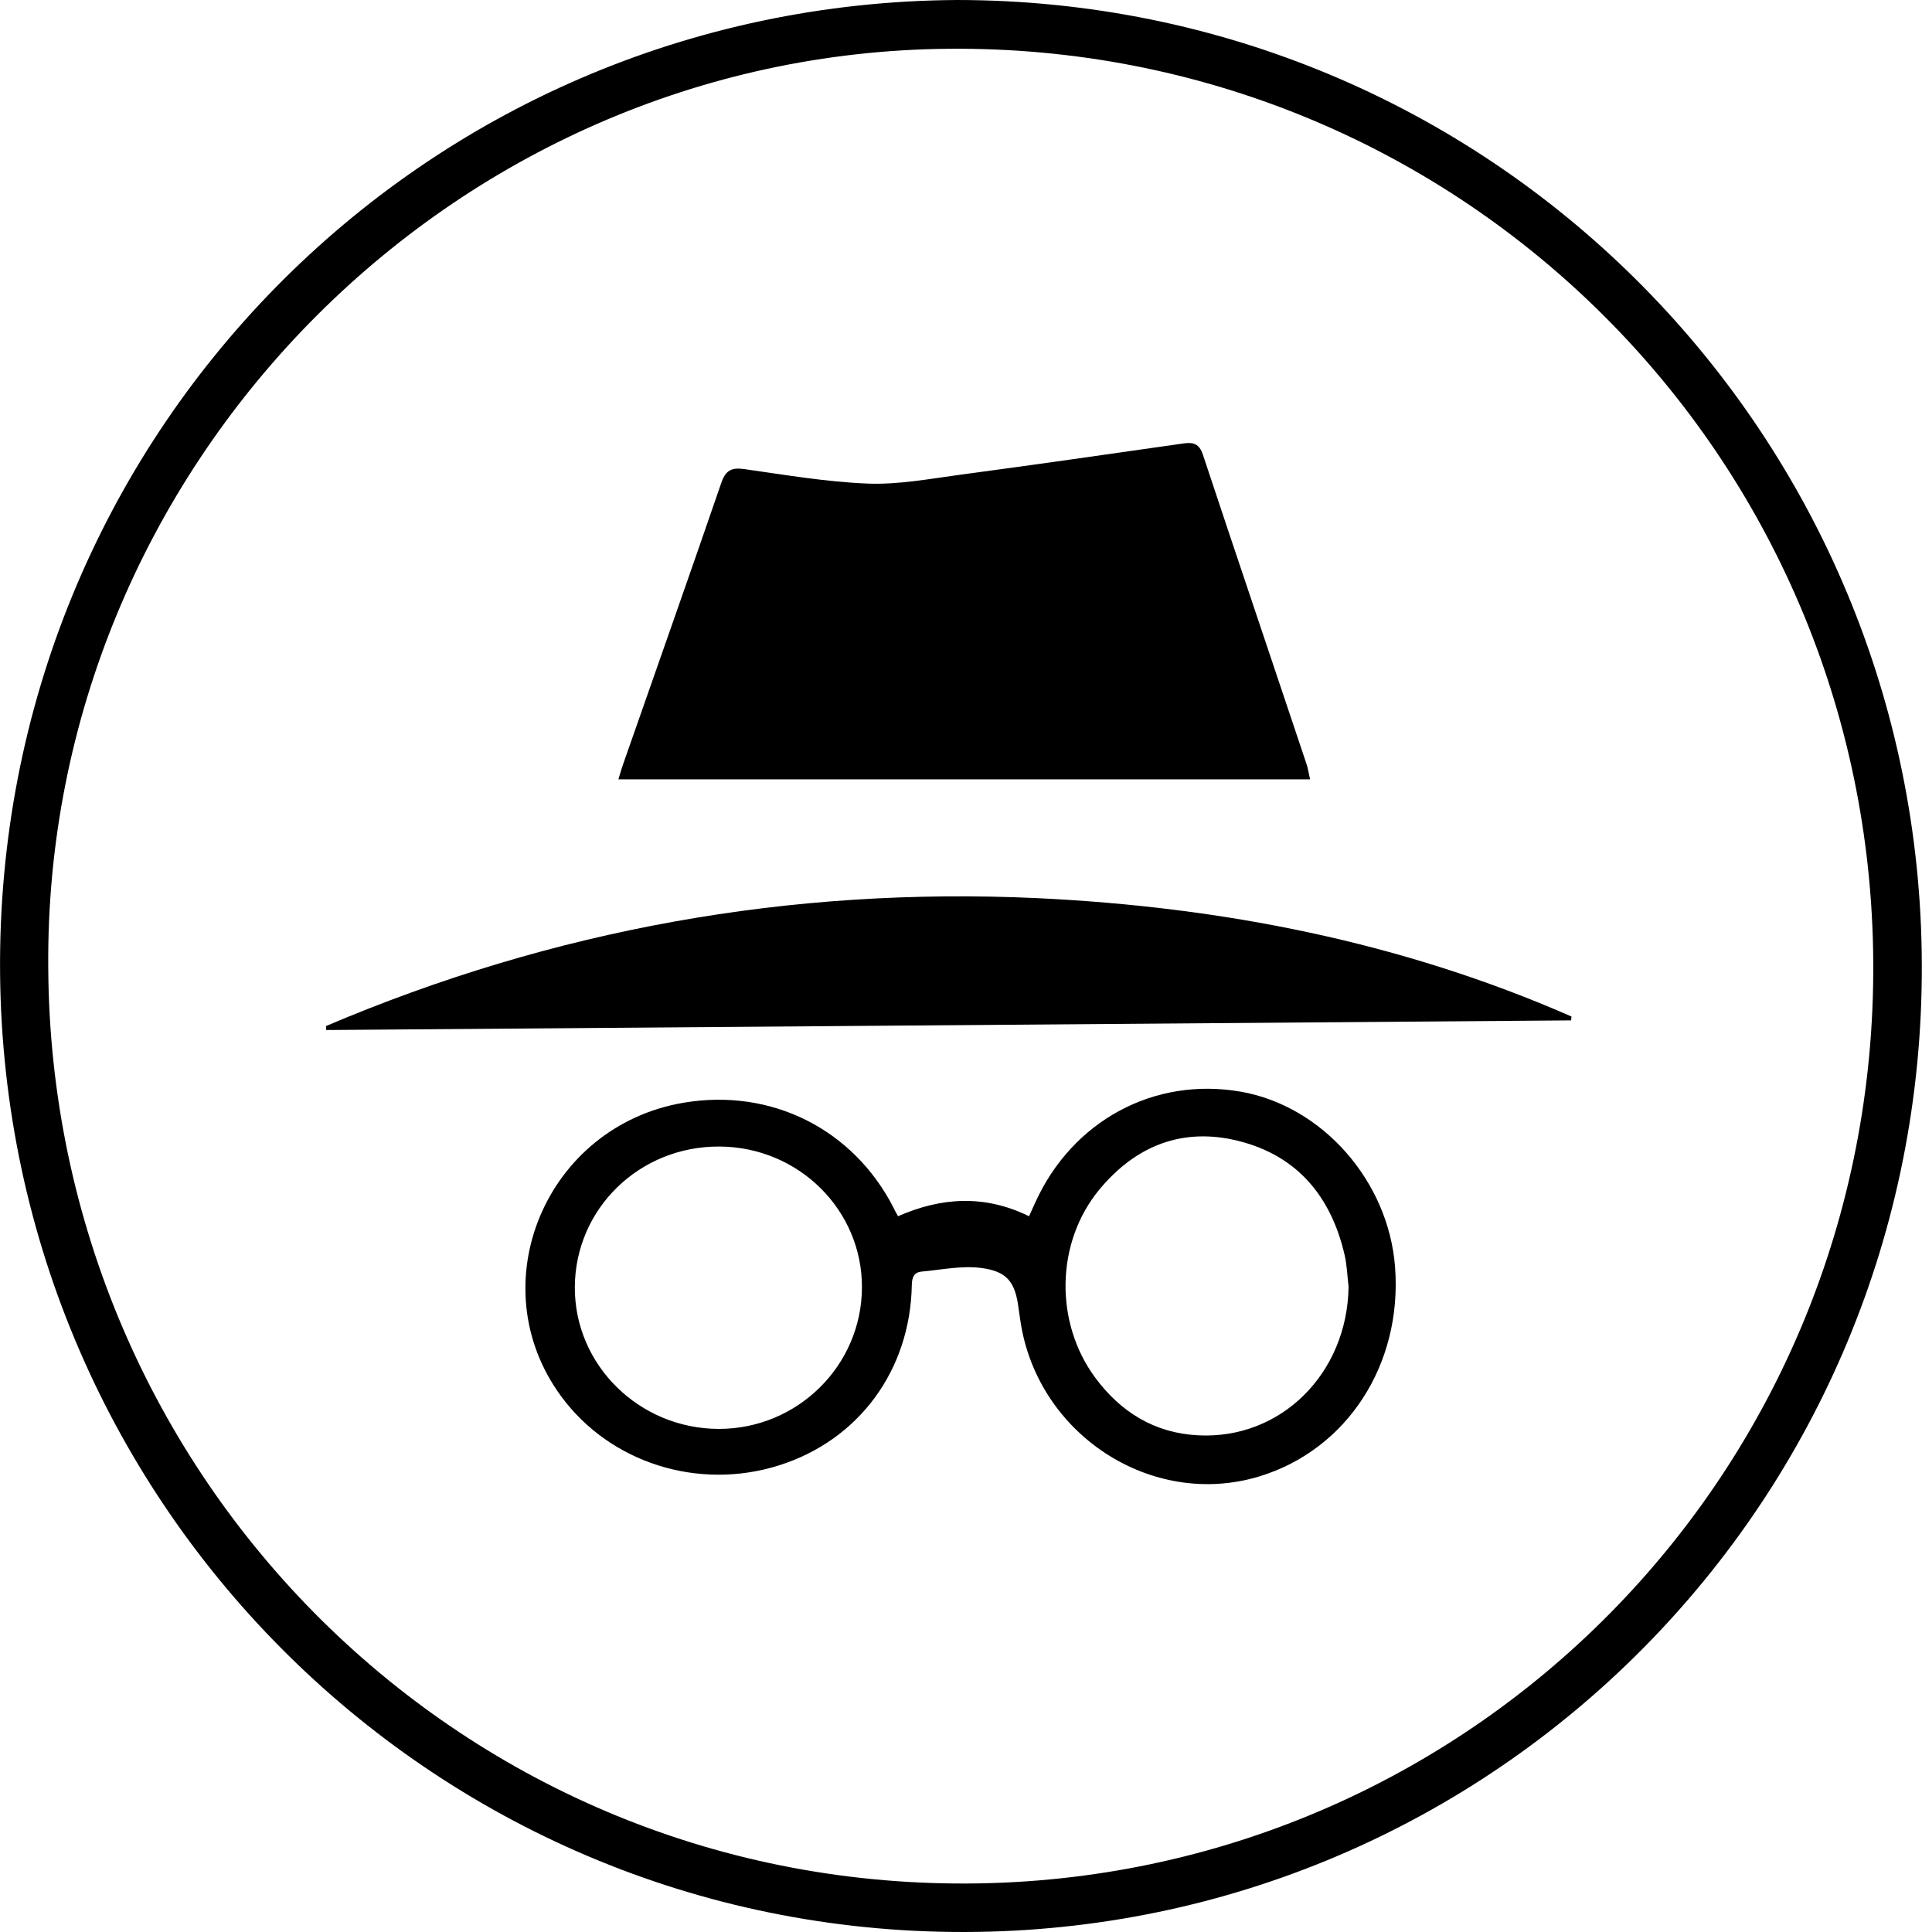
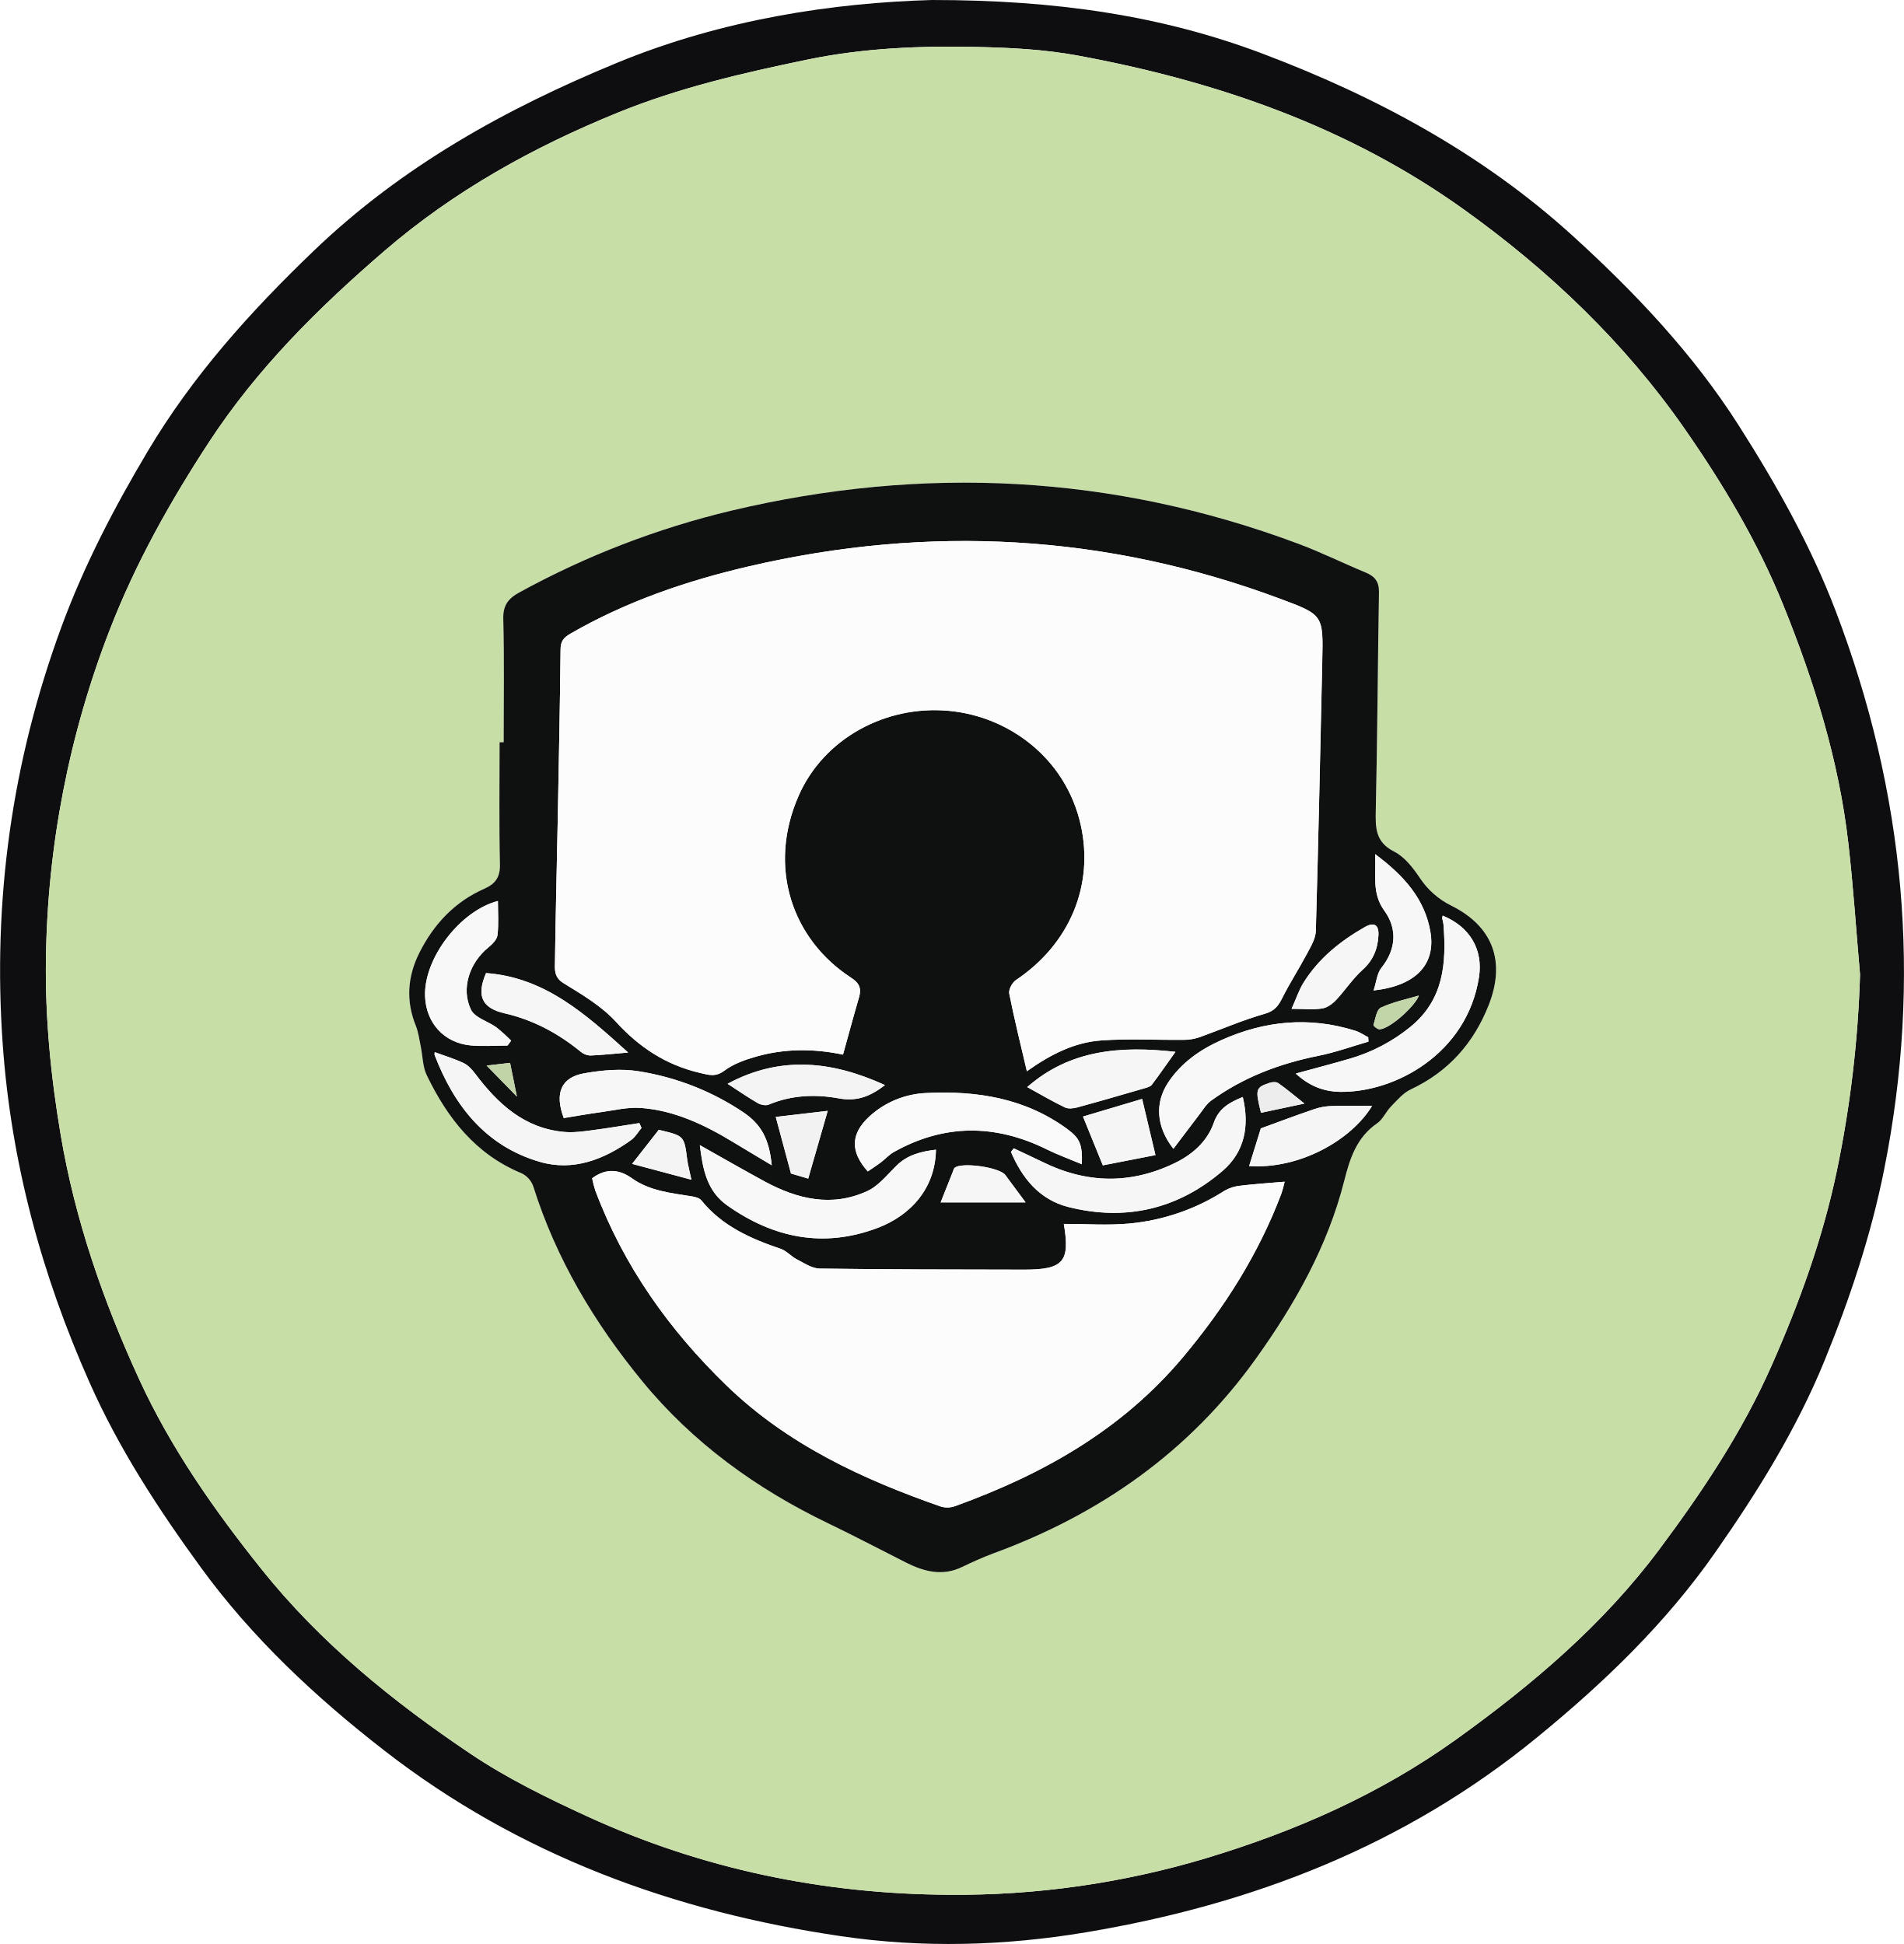
- <svg xmlns="http://www.w3.org/2000/svg" id="Слой_1" data-name="Слой 1" viewBox="0 0 693.45 697.15">
-   <path d="M501,148.06c191.76.1,345.16,153.83,348.16,343.45,3.08,194.27-150.49,350.8-340.68,353.66-193.7,2.91-350.93-152.77-352.71-345.79C154,305.85,308.05,149.29,501,148.06ZM173.15,497.24c1,184.15,150.19,333.79,336.17,330.42,180.12-3.27,325.84-151.48,322.3-337-3.49-182.14-151.8-326.59-333.51-325C318.35,167.15,171.64,316.8,173.15,497.24Z" transform="translate(-155.74 -148.06)" />
-   <path d="M628.46,429.28H378.89c.48-1.59.95-3.32,1.53-5,11.88-34,23.87-67.88,35.56-101.89,1.57-4.59,3.66-5.72,8.32-5.06,14.83,2.09,29.7,4.65,44.62,5.23,11,.42,22.16-1.7,33.19-3.18,26.9-3.6,53.76-7.45,80.63-11.3,3.63-.52,5.75.12,7.06,4.08,12.37,37.3,25,74.53,37.44,111.78C627.7,425.3,627.89,426.75,628.46,429.28Z" transform="translate(-155.74 -148.06)" />
-   <path d="M273.38,518.3q123-52.32,256.68-46.15c66.65,3.18,131.33,15.79,192.72,42.71l-.12,1.4-449.2,3.48Z" transform="translate(-155.74 -148.06)" />
-   <path d="M479.79,586.93c15.59-6.85,31.19-7.87,47.27,0,.78-1.73,1.51-3.33,2.23-4.94,13.41-29.54,42.94-45.46,74.18-40,29.48,5.17,53.33,32.29,55.66,63.31,2.65,35.1-17.34,65.9-49,75.52-38.81,11.78-80.17-15.17-86.2-56.17-.22-1.49-.46-3-.65-4.45-1.19-9.48-4.08-13.48-13.81-14.64-6.9-.83-14.1.7-21.15,1.34-2.81.26-3.52,2.09-3.57,4.91-.55,30.73-19.18,55.94-47.87,65-29.1,9.23-60.95-.84-78.62-24.85-29.61-40.21-5.68-97.56,44.21-106,31.62-5.32,61.21,9.54,75.74,38C478.66,585,479.17,585.81,479.79,586.93Zm162.56,25.41c-.45-3.79-.57-7.66-1.41-11.36-4.83-21-16.94-35.84-38.23-41.2-20.23-5.09-37.19,1.69-50.3,17.55-15.75,19.06-16.23,47.88-1.47,67.86,9.21,12.45,21.47,20,37.07,20.79C618,667.58,641.94,643.58,642.35,612.34Zm-175.59.44c.18-28-22.78-50.84-51.39-51-28.86-.18-52.09,22.4-52.21,50.75-.12,28.1,23.25,51.1,51.95,51.14C443.46,663.69,466.58,640.91,466.76,612.78Z" transform="translate(-155.74 -148.06)" />
+ <svg xmlns="http://www.w3.org/2000/svg" id="Слой_1" data-name="Слой 1" viewBox="0 0 971.77 992.43">
+   <defs>
+     <style>.cls-1{fill:#0e0e10;}.cls-2{fill:#c8dea7;}.cls-3{fill:#0f1010;}.cls-4{fill:#fcfcfc;}.cls-5{fill:#f9f8f9;}.cls-6{fill:#f8f8f8;}.cls-7{fill:#f9f9f9;}.cls-8{fill:#f7f6f7;}.cls-9{fill:#f7f7f7;}.cls-10{fill:#f8f7f8;}.cls-11{fill:#f5f5f5;}.cls-12{fill:#f6f6f6;}.cls-13{fill:#f6f5f6;}.cls-14{fill:#f5f4f5;}.cls-15{fill:#f3f2f3;}.cls-16{fill:#f5f4f4;}.cls-17{fill:#eeeded;}.cls-18{fill:#c2d5a8;}.cls-19{fill:#c1d4a7;}</style>
+   </defs>
+   <path class="cls-1" d="M494,6.38c63.17,0,117.16,7.92,168.69,27.38,57.86,21.85,112.08,51,158.16,92.88,31.91,29,61.65,60.42,84.94,97,19.13,30.07,36.65,61.12,49.42,94.6C990.57,411,999.47,506,979.94,603.55c-6.71,33.56-17.44,65.69-30.34,97.3-14.28,35-34,66.74-55.56,97.64-25.45,36.54-57,66.87-91.28,94.89-67.28,55.07-145,85.21-230.07,99.44-41.84,7-83.57,8.11-125.09,2-85.22-12.47-164.46-41.41-233.07-94.73-35-27.17-67.46-57.45-93.72-93.53C99.13,776.79,79,745.93,64,712.12c-24.45-55-40-112.31-44.29-172.49-5.22-73.18,4.56-144.18,29.93-213.14,11.57-31.47,26.91-60.87,44-89.61,23-38.69,52.6-71.58,84.91-102.55,44.82-43,97.63-72.35,154.58-95.84C387.38,16.1,444,7.8,494,6.38ZM967.66,503.9c-2-22.42-3.42-44.91-6-67.27-4.85-42.25-17.45-82.49-33.34-121.75-13-32-30.65-61.54-50.25-89.69-30.6-43.94-69-80.6-112.43-111.73C706.48,71,639.24,47.83,568.3,34.72c-16.83-3.11-34.22-4-51.39-4.37-28.95-.63-57.71.51-86.43,6.44-33,6.81-65.66,14.39-96.87,27.1-43.18,17.57-83.5,39.91-119.11,70.6-33.69,29-64.92,60-89.43,97.45-19.89,30.41-37.49,61.78-50.69,95.79a481.63,481.63,0,0,0-32.62,167.9c-.48,30.21,2.46,60.21,7.52,90.13,7.37,43.58,21.71,84.76,40,124.64,16.17,35.24,38.35,66.89,62.44,97,30,37.62,67.18,67.74,106.88,94.4,18.59,12.48,39.05,22.49,59.48,31.87,58.44,26.83,120.23,39.61,184.4,40a443.45,443.45,0,0,0,131.27-18.62c45.73-13.79,88.8-32.69,127.83-60.72,38.8-27.87,74.81-58.39,103.6-96.94,22-29.51,42.31-59.88,57.29-93.76,14.21-32.13,26.09-64.87,33.3-99.29A575.57,575.57,0,0,0,967.66,503.9Z" transform="translate(-18.31 -6.38)" />
+   <path class="cls-2" d="M967.66,503.9a575.57,575.57,0,0,1-11.88,100.45c-7.21,34.42-19.09,67.16-33.3,99.29-15,33.88-35.25,64.25-57.29,93.76-28.79,38.55-64.8,69.07-103.6,96.94-39,28-82.1,46.93-127.83,60.72a443.45,443.45,0,0,1-131.27,18.62c-64.17-.36-126-13.14-184.4-40-20.43-9.38-40.89-19.39-59.48-31.87-39.7-26.66-76.84-56.78-106.88-94.4-24.09-30.15-46.27-61.8-62.44-97-18.3-39.88-32.64-81.06-40-124.64-5.06-29.92-8-59.92-7.52-90.13a481.63,481.63,0,0,1,32.62-167.9c13.2-34,30.8-65.38,50.69-95.79,24.51-37.47,55.74-68.41,89.43-97.45,35.61-30.69,75.93-53,119.11-70.6,31.21-12.71,63.87-20.29,96.87-27.1,28.72-5.93,57.48-7.07,86.43-6.44,17.17.37,34.56,1.26,51.39,4.37C639.24,47.83,706.48,71,765.65,113.46c43.39,31.13,81.83,67.79,112.43,111.73,19.6,28.15,37.3,57.7,50.25,89.69,15.89,39.26,28.49,79.5,33.34,121.75C964.24,459,965.7,481.48,967.66,503.9ZM275.38,385.29h-2.06c0,20.76-.3,41.54.17,62.3.15,6.65-2.31,10-8.05,12.52-15.12,6.67-25.81,18.16-33.1,32.73-6,12-7,24.42-1.79,37.15,1.34,3.32,1.78,7,2.52,10.58,1,4.94,1,10.39,3.1,14.78,10.6,21.9,25,40.33,48.41,50a11.77,11.77,0,0,1,5.91,6.61c11.67,37,31.24,69.8,55.63,99.51,25.82,31.47,58.25,54.93,94.92,72.58,13.34,6.42,26.45,13.34,39.67,20,9.23,4.65,18.61,7.14,28.67,2.28,5.13-2.48,10.34-4.88,15.69-6.84,54.59-20,100.25-51.9,134.35-99.63,20-27.92,36.6-57.38,45.06-90.92,2.86-11.31,6.36-22,16.74-29.12,2.93-2,4.47-5.93,7.06-8.57,3.12-3.19,6.22-6.91,10.11-8.74,19.16-9,32.08-23.58,39.74-43,8.75-22.16,2.29-40.09-18.88-50.71a41.1,41.1,0,0,1-16.31-14.33c-3.46-5.12-7.75-10.66-13-13.33-9.68-4.9-9.62-12.25-9.42-21.21.83-37.09,1-74.19,1.63-111.28.09-5.31-2.12-8.08-6.77-10-11.63-4.82-23-10.43-34.74-14.82-94.62-35.27-191.11-40-289.1-16.76a434.82,434.82,0,0,0-108.06,41.69c-5.74,3.13-8.46,6.56-8.28,13.58C275.73,343.32,275.38,364.31,275.38,385.29Z" transform="translate(-18.31 -6.38)" />
+   <path class="cls-3" d="M275.38,385.29c0-21,.35-42-.2-62.94-.18-7,2.54-10.45,8.28-13.58a434.82,434.82,0,0,1,108.06-41.69c98-23.24,194.48-18.51,289.1,16.76,11.78,4.39,23.11,10,34.74,14.82,4.65,1.92,6.86,4.69,6.77,10-.63,37.09-.8,74.19-1.63,111.28-.2,9-.26,16.31,9.42,21.21,5.27,2.67,9.56,8.21,13,13.33a41.1,41.1,0,0,0,16.31,14.33c21.17,10.62,27.63,28.55,18.88,50.71-7.66,19.42-20.58,34-39.74,43-3.89,1.83-7,5.55-10.11,8.74-2.59,2.64-4.13,6.56-7.06,8.57-10.38,7.11-13.88,17.81-16.74,29.12-8.46,33.54-25.1,63-45.06,90.92-34.1,47.73-79.76,79.63-134.35,99.63-5.35,2-10.56,4.36-15.69,6.84-10.06,4.86-19.44,2.37-28.67-2.28-13.22-6.67-26.33-13.59-39.67-20-36.67-17.65-69.1-41.11-94.92-72.58-24.39-29.71-44-62.47-55.63-99.51a11.77,11.77,0,0,0-5.91-6.61c-23.46-9.66-37.81-28.09-48.41-50-2.13-4.39-2.07-9.84-3.1-14.78-.74-3.55-1.18-7.26-2.52-10.58-5.16-12.73-4.2-25.17,1.79-37.15,7.29-14.57,18-26.06,33.1-32.73,5.74-2.53,8.2-5.87,8.05-12.52-.47-20.76-.17-41.54-.17-62.3Zm267,168c12.24-8.72,24.46-14.84,38.2-15.79,13.9-1,27.91-.15,41.88-.29a24.82,24.82,0,0,0,8-1.32c11.16-4,22.06-8.77,33.42-12,5.11-1.46,7-4.21,9-8.31,3.83-7.59,8.48-14.77,12.46-22.29,2-3.69,4.42-7.73,4.53-11.67,1.33-46,2.25-91.95,3.29-137.93.53-23.37.56-23.42-21.5-31.65C583,279,492.45,274.08,400.42,295.52c-31.81,7.41-62.55,17.92-91,34.36-3.43,2-5,3.89-5,8.05-.3,28.71-.89,57.42-1.43,86.13-.47,24.27-1.08,48.54-1.42,72.81-.06,4.16-.73,8.28,4.38,11.43,9.39,5.79,19.34,11.62,26.65,19.63,12,13.16,25.66,22.12,42.95,26.16,4.64,1.08,8,2.23,12.56-1.19s10.72-5.61,16.47-7.22c14.32-4,28.94-4.06,44-.92,2.79-10,5.37-19.68,8.17-29.24,1.36-4.65.12-7.32-4.16-10.1-29.84-19.41-42.82-56.17-26.58-93,12.76-28.91,44.11-46.2,76.67-43.16,30.74,2.87,59.62,24.33,67.22,58.2,6.84,30.5-5.29,60.62-33.07,79.25-1.91,1.28-3.82,4.86-3.41,6.91C536,526.61,539.2,539.45,542.42,553.29Zm-221.88,54.6a57.23,57.23,0,0,0,1.66,6.3c14.43,38.48,37.71,71.2,67,99.54,31,30,69.26,47.8,109.46,61.8a11.91,11.91,0,0,0,7.38-.33c44.65-16.18,84.89-38.77,116.09-75.94,21.25-25.32,38.55-52.63,50.23-83.51a62.2,62.2,0,0,0,1.67-6.09c-7.86.68-15.1,1.15-22.28,2a20.47,20.47,0,0,0-8.33,2.55A108.31,108.31,0,0,1,594.94,631c-11.14,1.06-22.48.2-33.67.2,3.3,19.26-.13,23.39-20.2,23.36-34.78-.06-69.56-.06-104.33-.54-3.94,0-7.95-2.78-11.71-4.7-2.91-1.48-5.23-4.35-8.23-5.37-15.41-5.23-30-11.65-40.55-24.79-1-1.19-3.08-1.77-4.75-2-10.67-1.73-21.5-2.69-30.76-9.3C334.37,603.29,327.64,602.61,320.54,607.89ZM496,593.31c-7.51.88-14.42,2.58-20.07,8.11-4.72,4.63-9.16,10.35-14.92,13-18.08,8.34-35.66,4.17-52.4-4.9-10.75-5.83-21.34-11.94-33.07-18.53,1.47,12.61,3.69,23.51,13.95,30.77,23.58,16.68,49.13,21.86,76.61,11.54C483.31,626.82,495.73,612.78,496,593.31Zm220.79-55.16c0-.76-.08-1.51-.13-2.26-2.18-1.12-4.26-2.58-6.58-3.31-23.48-7.39-46.37-5.16-68.6,4.87-10.76,4.86-20.27,11.49-26.92,21.53-6.83,10.32-6.21,22.53,2.67,33.85,4.65-6.14,9-11.94,13.39-17.68,1.81-2.35,3.39-5.09,5.71-6.78,16.45-12,35-19,54.9-23C699.83,543.66,708.23,540.61,716.74,538.15ZM570.49,600.74c.3-10-.91-13.12-7.23-17.8-21.45-15.86-46.17-19.84-72-18.57a45.69,45.69,0,0,0-29.21,11.94c-9.61,8.85-9.95,17.92-.85,28.1,2.24-1.54,4.57-3,6.78-4.7s4.09-3.85,6.46-5.18c25.7-14.43,51.69-14.37,78-1.43C558,595.85,563.89,598,570.49,600.74Zm-34.76-8.13-1.45,1.85c5.74,13.46,14.57,24.39,29.26,28.11,29.16,7.38,55.85,1.18,78.68-18.36,11.29-9.66,13.92-22.86,10.38-37.79-6.93,2.84-12.24,5.82-14.8,13.17-3.37,9.66-10.9,16.23-20,20.62-22.45,10.86-44.93,10.44-67.27-.56C545.65,597.23,540.67,595,535.73,592.61Zm143.9-38.17c6.87,6.26,14.08,9.23,22.81,9.34,27.82.37,64.58-19.41,70.72-58.46,2.22-14.16-4.58-25.77-18.49-31.5a4,4,0,0,0-.27,1.31c.17,1.14.59,2.26.67,3.41,1.5,19.57.14,38.05-16.72,51.92a87.81,87.81,0,0,1-31.9,16.61C697.74,549.59,689,551.89,679.63,554.44ZM412.2,601.26c-1.27-13.4-5.4-20.83-14.31-26.92a132.79,132.79,0,0,0-53.55-21.06c-9-1.49-18.65-.59-27.7,1-11.88,2-15.4,10.08-10.59,22.88,6.11-1,12.45-2.1,18.84-3,6.85-.92,13.83-2.69,20.6-2.17,17.32,1.31,32.65,8.72,47.3,17.62C398.92,593.35,405.1,597,412.2,601.26Zm-66.46-19.07c-.37-.82-.74-1.64-1.1-2.47-8.19,1.26-16.36,2.66-24.57,3.72-4.58.6-9.3,1.22-13.86.8-20.27-1.85-33.75-14.3-45.31-29.65-1.6-2.13-3.59-4.36-5.9-5.47-4.73-2.25-9.81-3.76-14.77-5.59a2.63,2.63,0,0,0-.1,1.42c10,26.06,26.18,46.6,53.82,54.6,16.83,4.87,32.59-1.15,46.55-11.22C342.62,586.8,344,584.26,345.74,582.19Zm-68.42-42,1.86-2.5a88.63,88.63,0,0,0-7.49-6.78c-4.32-3.14-11-4.91-13-9-5.28-10.9-.66-24.08,8.86-31.82,2-1.62,4.4-4,4.66-6.29.67-5.72.22-11.57.22-17.43-19.32,5-37.8,29.24-37.19,48.48.43,13.69,9.6,23.94,23.26,25.26C264.74,540.65,271.06,540.15,277.32,540.15Zm340.94,3.19c-27.72-3.11-53.75-1.25-75.64,18,6.64,3.64,12.79,7.27,19.19,10.36,1.73.84,4.35.54,6.36,0,11.37-3.09,22.69-6.39,34-9.68,1.4-.41,3.17-.8,4-1.82C610.17,554.88,614,549.37,618.26,543.34Zm-279.32.37c-21.8-19.75-42.6-38.39-72.56-40.59-4.94,11.52-2.24,17.84,9.42,20.53,14.64,3.37,27.31,10.17,38.82,19.56a8.21,8.21,0,0,0,4.89,2C325.46,545,331.4,544.34,338.94,543.71ZM720.16,442.42c.53,11-1.74,19.95,4.8,28.95s6.13,19.52-1.54,29.08c-2.27,2.82-2.58,7.21-4,11.57,21.38-2.33,31.81-13.19,29-29.87S735.07,453.49,720.16,442.42ZM655.85,601.68c25.89,1.69,52.19-13.31,62.74-30.72-6.62,0-13.77-.15-20.91.07a29.89,29.89,0,0,0-8.59,1.57c-8.89,3-17.68,6.35-27.27,9.83C660.19,587.69,658.1,594.45,655.85,601.68ZM470,560.33c-26.75-12.18-53.13-15.32-80.34-.67,5.67,3.67,10.41,7,15.4,9.86,1.55.89,4.08,1.42,5.6.78,11.62-4.91,23.94-5.36,35.77-3.19C455.89,568.83,462.62,566,470,560.33ZM677.52,521.4c6.46,0,11.16.51,15.68-.2,2.54-.39,5.21-2.37,7.07-4.34,4.66-4.95,8.42-10.84,13.45-15.34,5.51-4.93,7.81-10.84,8.14-17.74.25-5.07-2.06-6.91-6.94-4.14-12.51,7.12-23.5,16-31.22,28.27C681.32,511.69,679.92,516.08,677.52,521.4Zm-76.28,46-30.18,9,10.12,24.91,26.87-5.24C605.62,585.82,603.61,577.34,601.24,567.38Zm-59.46,52.83c-4.16-5.61-7.29-9.79-10.38-14-2.85-3.91-22.24-6.71-25.85-3.65-.48.41-.61,1.24-.87,1.88-1.93,4.82-3.84,9.65-6.28,15.77ZM414.25,576.58c2.86,10.64,5.23,19.48,7.77,28.9l8.8,2.58c3.2-11.11,6.31-21.9,9.95-34.58Zm-43.06,32.06c-1-4.84-1.77-7.54-2.13-10.28-1.54-12-1.5-12.05-13.62-15-.85-.21-1.7-.37-.91-.2l-13.6,17.37Zm312.9-38.88c-5.79-4.59-9.44-7.7-13.36-10.43-1-.71-3-.63-4.32-.19-7.29,2.44-7.51,3.21-4.5,15.33Zm58.37-55.13c-5.89,1.76-13,3.2-19.33,6.14-2.21,1-2.84,5.74-3.81,8.88-.13.42,2.1,2.28,3.16,2.21C728.14,531.51,741.09,519.3,742.46,514.63ZM266.67,550.36l15.45,15.83c-1.37-6.74-2.43-12-3.49-17.2Z" transform="translate(-18.31 -6.38)" />
+   <path class="cls-4" d="M542.42,553.29c-3.22-13.84-6.44-26.68-9-39.65-.41-2.05,1.5-5.63,3.41-6.91,27.78-18.63,39.91-48.75,33.07-79.25-7.6-33.87-36.48-55.33-67.22-58.2-32.56-3-63.91,14.25-76.67,43.16-16.24,36.81-3.26,73.57,26.58,93,4.28,2.78,5.52,5.45,4.16,10.1-2.8,9.56-5.38,19.19-8.17,29.24-15.09-3.14-29.71-3.1-44,.92-5.75,1.61-11.79,3.72-16.47,7.22s-7.92,2.27-12.56,1.19c-17.29-4-30.95-13-42.95-26.16-7.31-8-17.26-13.84-26.65-19.63-5.11-3.15-4.44-7.27-4.38-11.43.34-24.27.95-48.54,1.42-72.81.54-28.71,1.13-57.42,1.43-86.13,0-4.16,1.57-6.07,5-8.05,28.48-16.44,59.22-26.95,91-34.36,92-21.44,182.55-16.56,271.29,16.53,22.06,8.23,22,8.28,21.5,31.65-1,46-2,92-3.29,137.93-.11,3.94-2.58,8-4.53,11.67-4,7.52-8.63,14.7-12.46,22.29-2.07,4.1-3.92,6.85-9,8.31-11.36,3.22-22.26,8-33.42,12a24.82,24.82,0,0,1-8,1.32c-14,.14-28-.67-41.88.29C566.88,538.45,554.66,544.57,542.42,553.29Z" transform="translate(-18.31 -6.38)" />
+   <path class="cls-4" d="M320.54,607.89c7.1-5.28,13.83-4.6,20.2-.06,9.26,6.61,20.09,7.57,30.76,9.3,1.67.27,3.78.85,4.75,2,10.58,13.14,25.14,19.56,40.55,24.79,3,1,5.32,3.89,8.23,5.37,3.76,1.92,7.77,4.65,11.71,4.7,34.77.48,69.55.48,104.33.54,20.07,0,23.5-4.1,20.2-23.36,11.19,0,22.53.86,33.67-.2a108.31,108.31,0,0,0,48.44-16.78,20.47,20.47,0,0,1,8.33-2.55c7.18-.87,14.42-1.34,22.28-2a62.2,62.2,0,0,1-1.67,6.09c-11.68,30.88-29,58.19-50.23,83.51C590.89,736.43,550.65,759,506,775.2a11.91,11.91,0,0,1-7.38.33c-40.2-14-78.49-31.78-109.46-61.8-29.25-28.34-52.53-61.06-67-99.54A57.23,57.23,0,0,1,320.54,607.89Z" transform="translate(-18.31 -6.38)" />
+   <path class="cls-5" d="M496,593.31c-.22,19.47-12.64,33.51-29.9,40-27.48,10.32-53,5.14-76.61-11.54C379.18,614.5,377,603.6,375.49,591c11.73,6.59,22.32,12.7,33.07,18.53,16.74,9.07,34.32,13.24,52.4,4.9,5.76-2.65,10.2-8.37,14.92-13C481.53,595.89,488.44,594.19,496,593.31Z" transform="translate(-18.31 -6.38)" />
+   <path class="cls-6" d="M716.74,538.15c-8.51,2.46-16.91,5.51-25.56,7.25-19.89,4-38.45,11-54.9,23-2.32,1.69-3.9,4.43-5.71,6.78-4.4,5.74-8.74,11.54-13.39,17.68-8.88-11.32-9.5-23.53-2.67-33.85,6.65-10,16.16-16.67,26.92-21.53,22.23-10,45.12-12.26,68.6-4.87,2.32.73,4.4,2.19,6.58,3.31C716.66,536.64,716.7,537.39,716.74,538.15Z" transform="translate(-18.31 -6.38)" />
+   <path class="cls-7" d="M570.49,600.74c-6.6-2.77-12.48-4.89-18-7.64-26.27-12.94-52.26-13-78,1.43-2.37,1.33-4.25,3.52-6.46,5.18s-4.54,3.16-6.78,4.7c-9.1-10.18-8.76-19.25.85-28.1a45.69,45.69,0,0,1,29.21-11.94c25.79-1.27,50.51,2.71,72,18.57C569.58,587.62,570.79,590.75,570.49,600.74Z" transform="translate(-18.31 -6.38)" />
+   <path class="cls-8" d="M535.73,592.61c4.94,2.34,9.92,4.62,14.83,7,22.34,11,44.82,11.42,67.27.56,9.07-4.39,16.6-11,20-20.62,2.56-7.35,7.87-10.33,14.8-13.17,3.54,14.93.91,28.13-10.38,37.79-22.83,19.54-49.52,25.74-78.68,18.36-14.69-3.72-23.52-14.65-29.26-28.11Z" transform="translate(-18.31 -6.38)" />
+   <path class="cls-9" d="M679.63,554.44c9.32-2.55,18.11-4.85,26.82-7.37a87.81,87.81,0,0,0,31.9-16.61c16.86-13.87,18.22-32.35,16.72-51.92-.08-1.15-.5-2.27-.67-3.41a3.76,3.76,0,0,1,.28-1.31c13.9,5.73,20.7,17.34,18.48,31.5-6.14,39.05-42.9,58.83-70.72,58.46C693.71,563.67,686.5,560.7,679.63,554.44Z" transform="translate(-18.31 -6.38)" />
+   <path class="cls-10" d="M412.2,601.26c-7.1-4.26-13.28-7.91-19.41-11.64-14.65-8.9-30-16.31-47.3-17.62-6.77-.52-13.75,1.25-20.6,2.17-6.39.87-12.73,2-18.84,3-4.81-12.8-1.29-20.84,10.59-22.88,9.05-1.57,18.74-2.47,27.7-1a132.79,132.79,0,0,1,53.55,21.06C406.8,580.43,410.93,587.86,412.2,601.26Z" transform="translate(-18.31 -6.38)" />
+   <path class="cls-11" d="M345.74,582.19c-1.73,2.07-3.12,4.61-5.24,6.14-14,10.07-29.72,16.09-46.55,11.22-27.64-8-43.85-28.54-53.82-54.6a2.63,2.63,0,0,1,.1-1.42c5,1.83,10,3.34,14.77,5.59,2.31,1.11,4.3,3.34,5.9,5.47,11.56,15.35,25,27.8,45.31,29.65,4.56.42,9.28-.2,13.86-.8,8.21-1.06,16.38-2.46,24.57-3.72C345,580.55,345.37,581.37,345.74,582.19Z" transform="translate(-18.31 -6.38)" />
+   <path class="cls-6" d="M277.32,540.15c-6.26,0-12.58.5-18.79-.11-13.66-1.32-22.83-11.57-23.26-25.26-.61-19.24,17.87-43.46,37.19-48.48,0,5.86.45,11.71-.22,17.43-.26,2.27-2.65,4.67-4.66,6.29-9.52,7.74-14.14,20.92-8.86,31.82,2,4.12,8.65,5.89,13,9a88.63,88.63,0,0,1,7.49,6.78Z" transform="translate(-18.31 -6.38)" />
+   <path class="cls-8" d="M618.26,543.34c-4.3,6-8.09,11.54-12.14,16.85-.78,1-2.55,1.41-4,1.82-11.31,3.29-22.63,6.59-34,9.68-2,.55-4.63.85-6.36,0-6.4-3.09-12.55-6.72-19.19-10.36C564.51,542.09,590.54,540.23,618.26,543.34Z" transform="translate(-18.31 -6.38)" />
+   <path class="cls-12" d="M338.94,543.71c-7.54.63-13.48,1.3-19.43,1.51a8.21,8.21,0,0,1-4.89-2c-11.51-9.39-24.18-16.19-38.82-19.56-11.66-2.69-14.36-9-9.42-20.53C296.34,505.32,317.14,524,338.94,543.71Z" transform="translate(-18.31 -6.38)" />
+   <path class="cls-9" d="M720.16,442.42c14.91,11.07,25.34,23.05,28.19,39.73s-7.57,27.54-29,29.87c1.44-4.36,1.75-8.75,4-11.57,7.67-9.56,8.05-20.11,1.54-29.08S720.69,453.45,720.16,442.42Z" transform="translate(-18.31 -6.38)" />
+   <path class="cls-13" d="M655.85,601.68c2.25-7.23,4.34-14,6-19.25,9.59-3.48,18.38-6.79,27.27-9.83a29.89,29.89,0,0,1,8.59-1.57c7.14-.22,14.29-.07,20.91-.07C708,588.37,681.74,603.37,655.85,601.68Z" transform="translate(-18.31 -6.38)" />
+   <path class="cls-14" d="M470,560.33c-7.42,5.65-14.15,8.5-23.57,6.78-11.83-2.17-24.15-1.72-35.77,3.19-1.52.64-4.05.11-5.6-.78-5-2.88-9.73-6.19-15.4-9.86C416.91,545,443.29,548.15,470,560.33Z" transform="translate(-18.31 -6.38)" />
+   <path class="cls-12" d="M677.52,521.4c2.4-5.32,3.8-9.71,6.18-13.49,7.72-12.31,18.71-21.15,31.22-28.27,4.88-2.77,7.19-.93,6.94,4.14-.33,6.9-2.63,12.81-8.14,17.74-5,4.5-8.79,10.39-13.45,15.34-1.86,2-4.53,3.95-7.07,4.34C688.68,521.91,684,521.4,677.52,521.4Z" transform="translate(-18.31 -6.38)" />
+   <path class="cls-11" d="M601.24,567.38c2.37,10,4.38,18.44,6.81,28.68l-26.87,5.24-10.12-24.91Z" transform="translate(-18.31 -6.38)" />
+   <path class="cls-8" d="M541.78,620.21H498.4c2.44-6.12,4.35-11,6.28-15.77.26-.64.39-1.47.87-1.88,3.61-3.06,23-.26,25.85,3.65C534.49,610.42,537.62,614.6,541.78,620.21Z" transform="translate(-18.31 -6.38)" />
+   <path class="cls-15" d="M414.25,576.58l26.52-3.1c-3.64,12.68-6.75,23.47-9.95,34.58l-8.8-2.58C419.48,596.06,417.11,587.22,414.25,576.58Z" transform="translate(-18.31 -6.38)" />
+   <path class="cls-16" d="M371.19,608.64l-30.26-8.07,13.6-17.37c-.79-.17.06,0,.91.2,12.12,2.91,12.08,2.92,13.62,15C369.42,601.1,370.17,603.8,371.19,608.64Z" transform="translate(-18.31 -6.38)" />
+   <path class="cls-17" d="M684.09,569.76l-22.18,4.71c-3-12.12-2.79-12.89,4.5-15.33,1.31-.44,3.31-.52,4.32.19C674.65,562.06,678.3,565.17,684.09,569.76Z" transform="translate(-18.31 -6.38)" />
+   <path class="cls-18" d="M742.46,514.63c-1.37,4.67-14.32,16.88-20,17.23-1.06.07-3.29-1.79-3.16-2.21,1-3.14,1.6-7.85,3.81-8.88C729.5,517.83,736.57,516.39,742.46,514.63Z" transform="translate(-18.31 -6.38)" />
+   <path class="cls-19" d="M266.67,550.36l12-1.37c1.06,5.21,2.12,10.46,3.49,17.2Z" transform="translate(-18.31 -6.38)" />
</svg>
